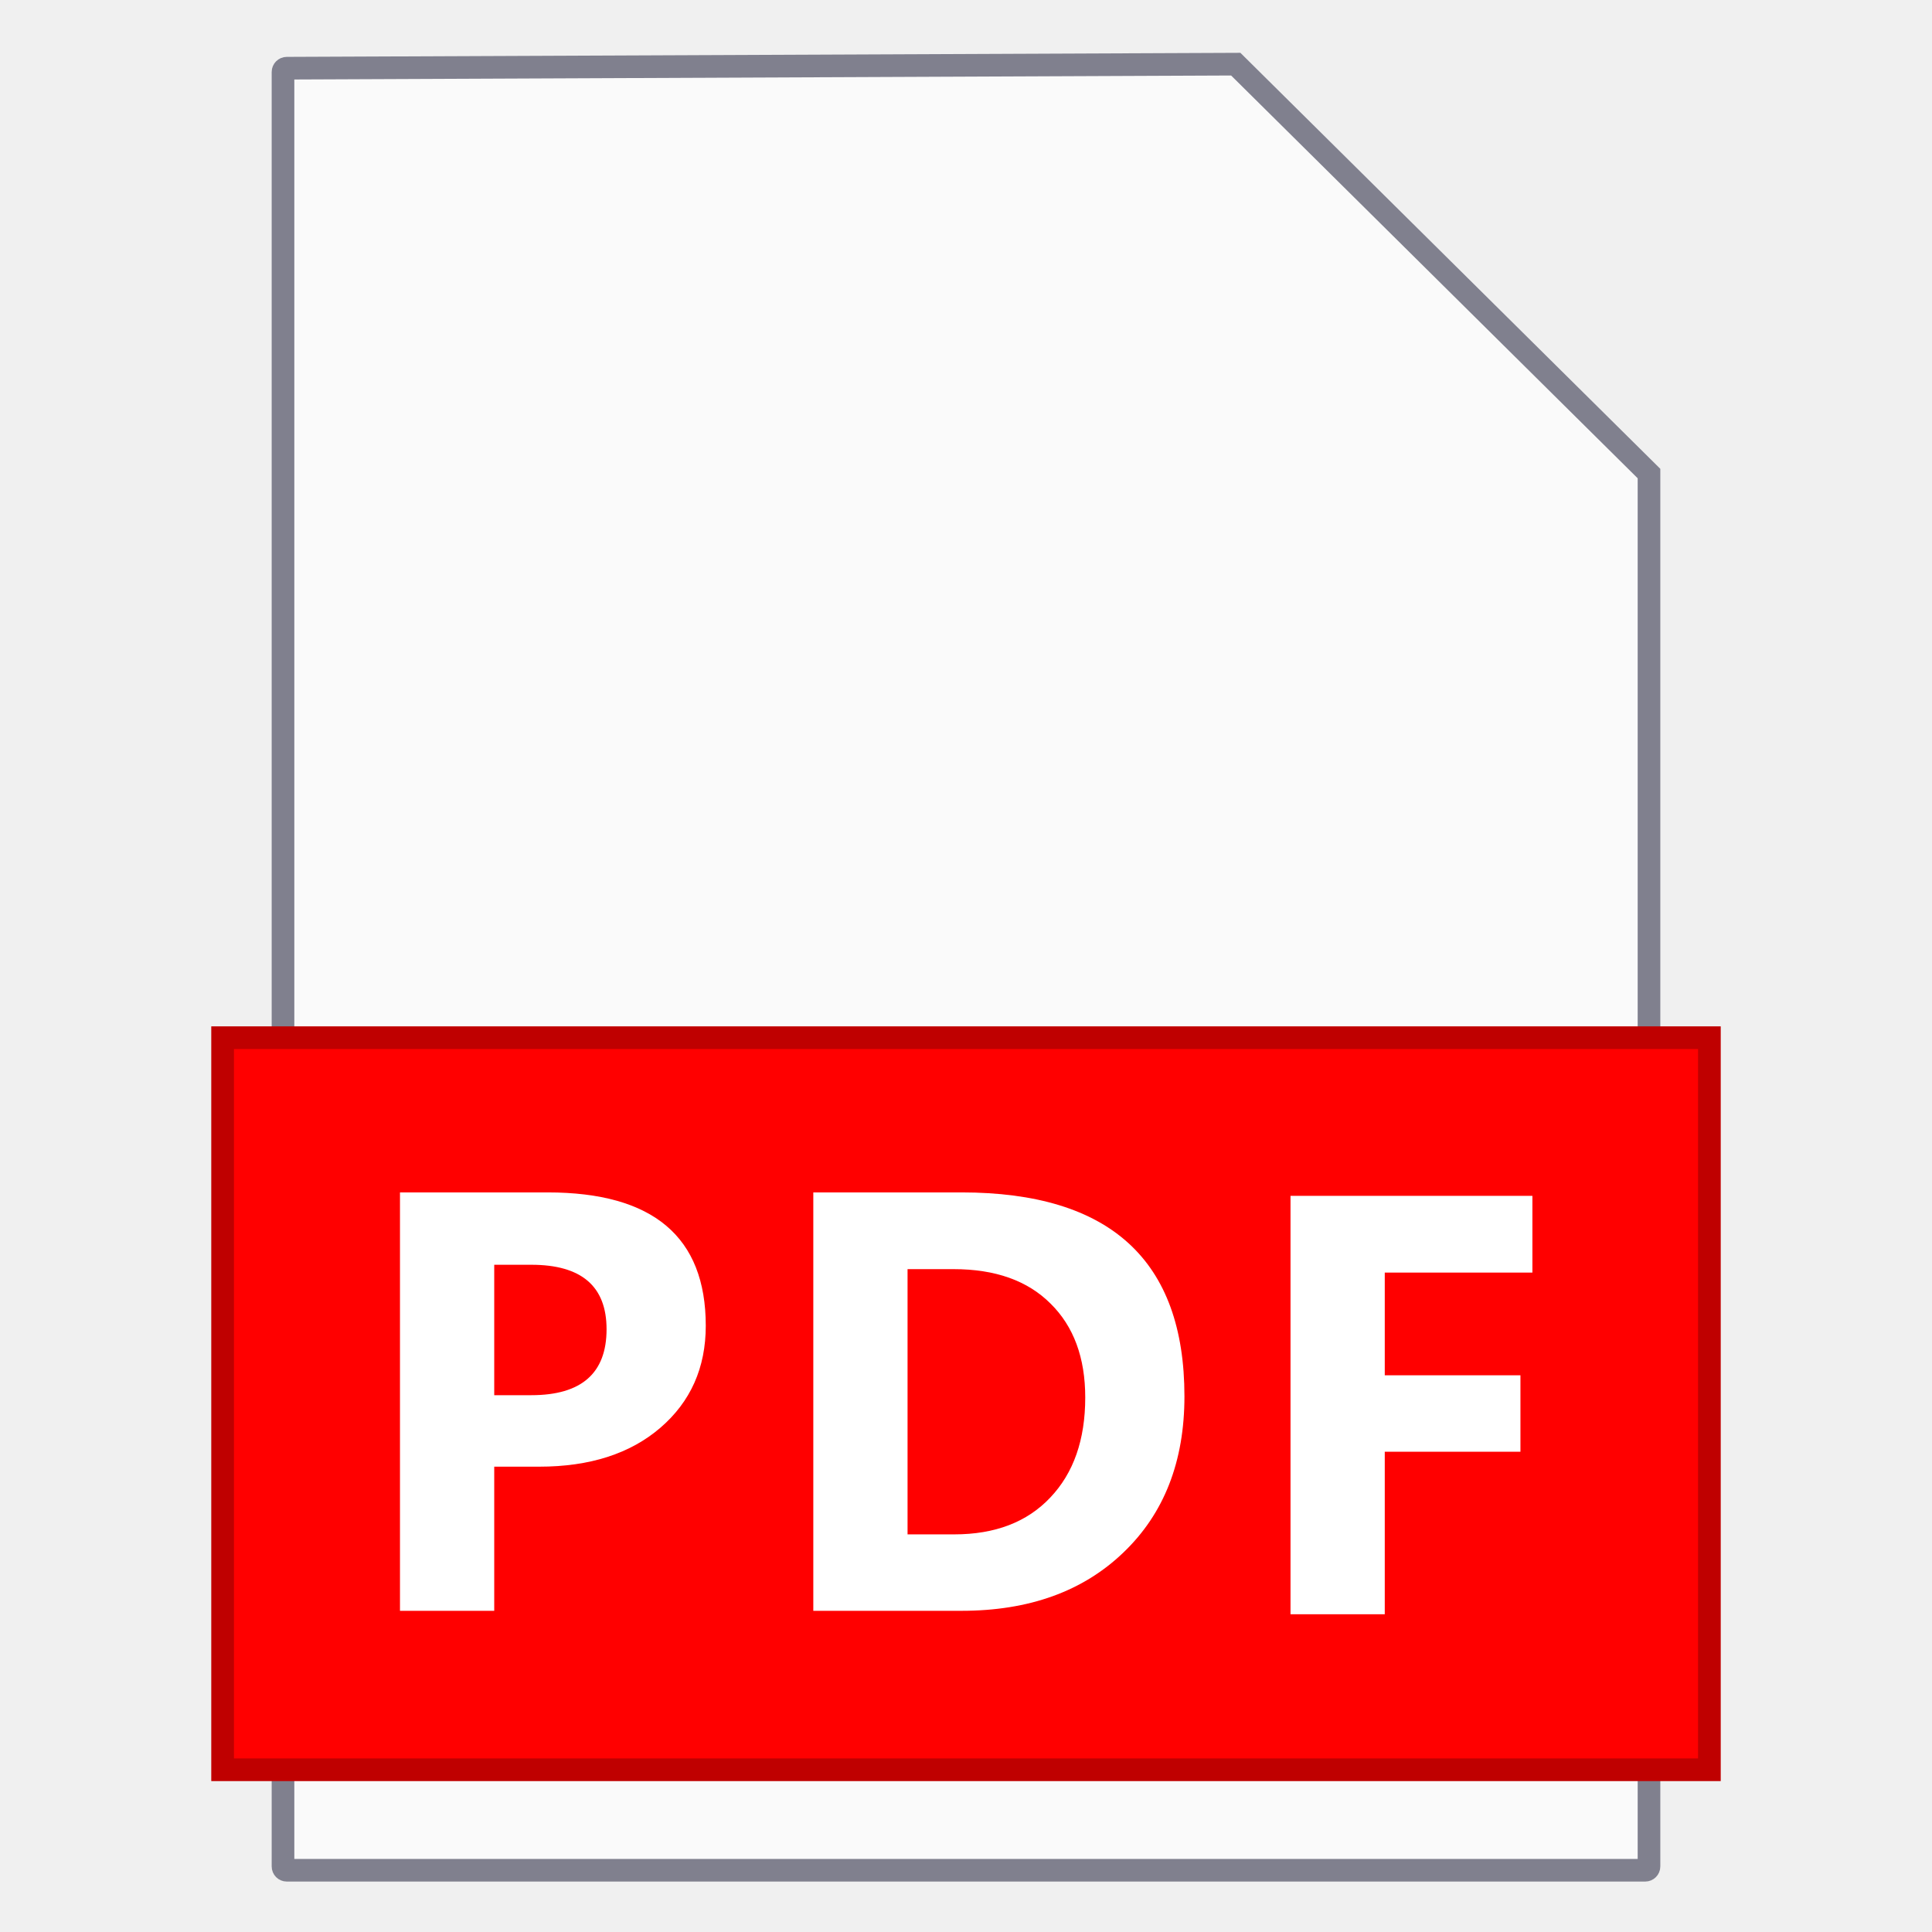
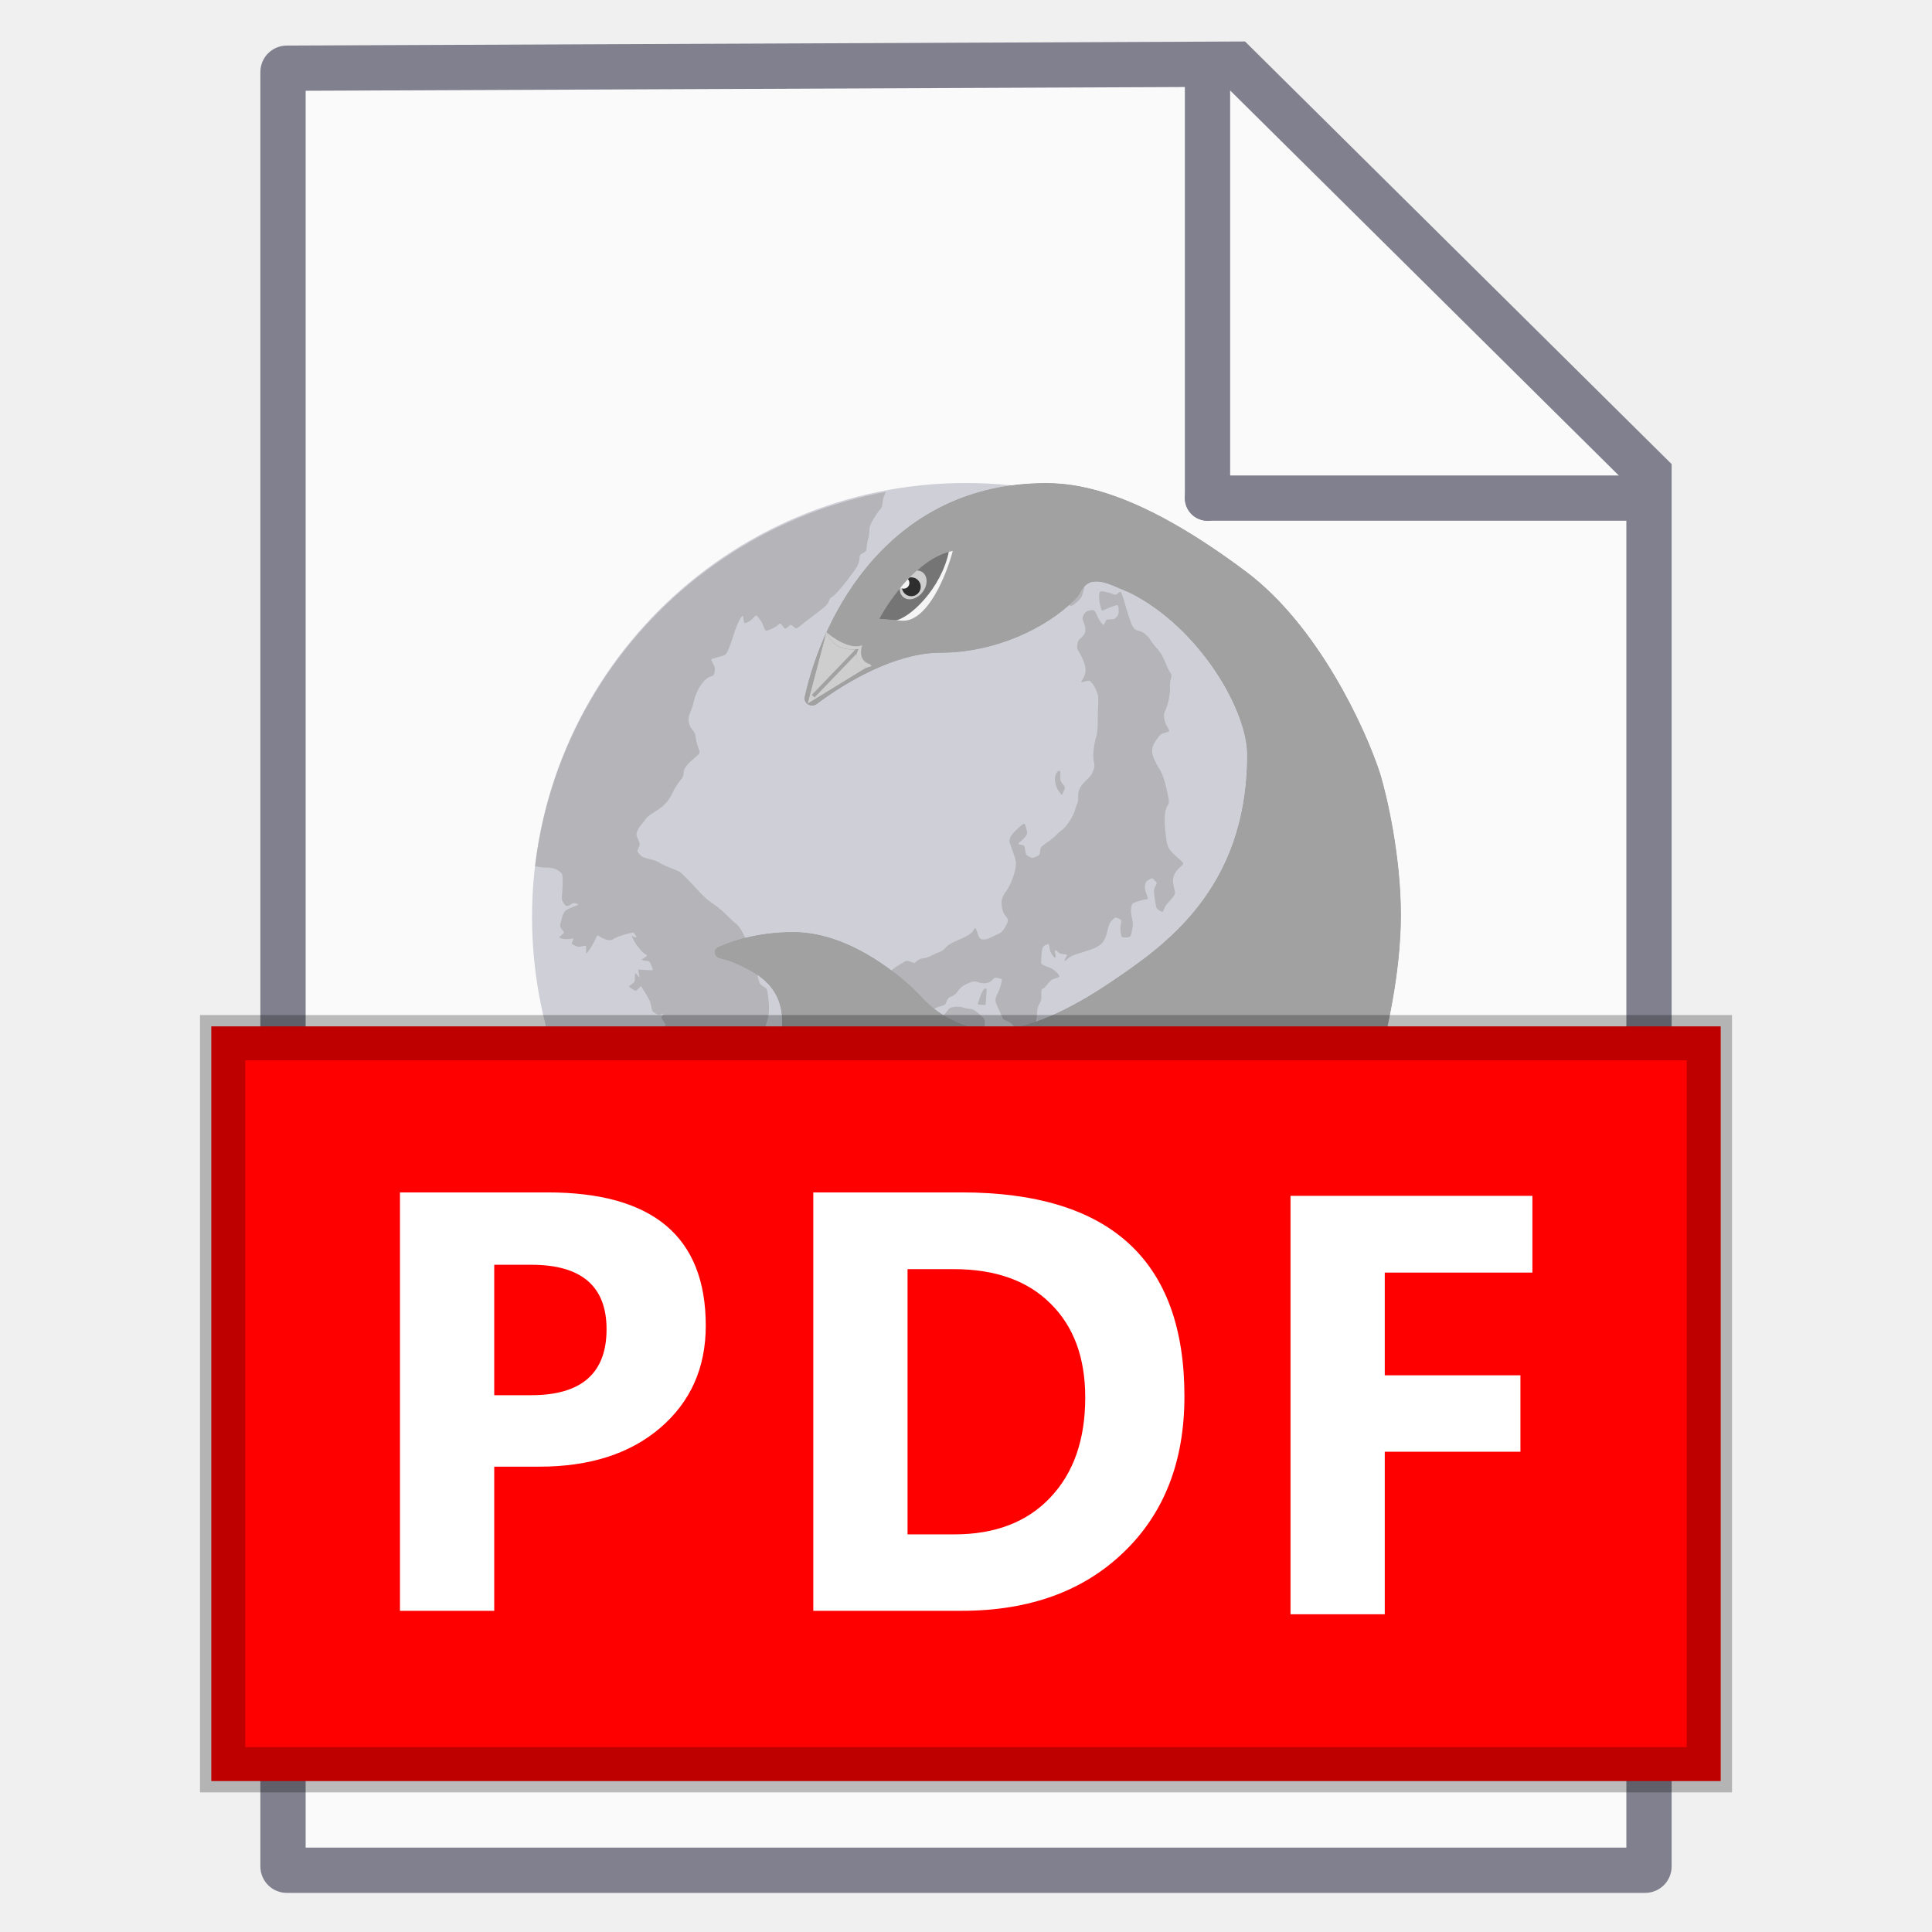
- <svg xmlns="http://www.w3.org/2000/svg" width="256" height="256" viewBox="0 0 256 256" fill="none">
-   <path d="M37.5 9.537C37.5 9.262 37.723 9.038 37.998 9.037L163.745 8.502L218.5 62.747V247.317C218.5 247.593 218.276 247.817 218 247.817H38C37.724 247.817 37.5 247.593 37.5 247.317V9.537Z" fill="#FAFAFA" stroke="#80808E" stroke-width="3" />
-   <path d="M228 136H28V236H228V136Z" fill="#FF0000" />
-   <path d="M226.5 137.5H29.5V234.5H226.5V137.5Z" stroke="black" stroke-opacity="0.25" stroke-width="3" />
-   <path d="M65.488 194.342V213.441H53V158H72.563C86.533 158 93.518 163.889 93.518 175.668C93.518 181.236 91.507 185.746 87.486 189.2C83.491 192.628 78.143 194.342 71.442 194.342H65.488ZM65.488 167.588V184.87H70.398C77.048 184.87 80.373 181.957 80.373 176.132C80.373 170.436 77.048 167.588 70.398 167.588H65.488Z" fill="white" />
-   <path d="M107.767 213.441V158H127.407C147.099 158 156.945 167.008 156.945 185.025C156.945 193.659 154.251 200.554 148.864 205.709C143.503 210.864 136.351 213.441 127.407 213.441H107.767ZM120.255 168.168V203.312H126.441C131.853 203.312 136.093 201.688 139.16 198.44C142.253 195.193 143.8 190.772 143.8 185.179C143.8 179.896 142.266 175.746 139.199 172.73C136.158 169.689 131.879 168.168 126.363 168.168H120.255Z" fill="white" />
-   <path d="M203.051 168.624H183.488V182.233H201.466V192.362H183.488V213.897H171V158.456H203.051V168.624Z" fill="white" />
+ <svg xmlns="http://www.w3.org/2000/svg" width="128" height="128" viewBox="0 0 128 128" fill="none">
+   <path d="M18.75 4.769C18.75 4.631 18.861 4.519 18.999 4.519L81.873 4.251L109.25 31.373V123.659C109.25 123.797 109.138 123.909 109 123.909H19C18.862 123.909 18.75 123.797 18.75 123.659V4.769Z" fill="#FAFAFA" stroke="#80808E" stroke-width="3" />
+   <circle cx="64" cy="60.75" r="28.75" fill="#CFCFD8" />
+   <mask id="mask0_3015_2" style="mask-type:alpha" maskUnits="userSpaceOnUse" x="35" y="32" width="58" height="58">
+     <ellipse cx="64" cy="60.799" rx="28.75" ry="28.701" fill="#432545" />
+   </mask>
+   <g mask="url(#mask0_3015_2)">
+     <g opacity="0.5">
+       <path d="M48.955 25.335C53.254 24.184 57.595 24.149 61.684 25.057C61.675 25.195 61.671 25.324 61.674 25.434C61.679 25.642 61.635 25.86 61.558 26.004C61.486 26.14 61.443 26.339 61.455 26.48C61.467 26.618 61.421 26.833 61.347 26.984C61.276 27.128 61.115 27.541 60.987 27.902C60.86 28.262 60.613 28.824 60.438 29.15C60.263 29.476 59.962 30.033 59.77 30.389C59.577 30.744 59.336 31.237 59.233 31.486C59.131 31.734 58.922 32.166 58.77 32.446C58.57 32.813 58.488 33.047 58.473 33.287C58.458 33.527 58.411 33.658 58.306 33.759C58.226 33.835 58.033 34.112 57.878 34.374C57.653 34.752 57.596 34.909 57.601 35.137C57.605 35.295 57.57 35.537 57.524 35.675C57.478 35.813 57.434 36.06 57.426 36.224C57.412 36.498 57.392 36.532 57.185 36.639C56.984 36.742 56.956 36.786 56.937 37.025C56.907 37.384 56.848 37.49 56.216 38.331C55.702 39.015 55.224 39.534 55.072 39.575C55.033 39.585 54.966 39.688 54.923 39.804C54.826 40.06 54.75 40.133 53.909 40.771C53.544 41.048 53.137 41.365 53.004 41.476C52.85 41.604 52.741 41.66 52.706 41.629L52.695 41.618C52.514 41.458 52.443 41.395 52.381 41.402C52.342 41.407 52.305 41.441 52.246 41.496L52.24 41.502C52.029 41.698 51.994 41.697 51.856 41.483C51.721 41.272 51.683 41.269 51.49 41.446C51.417 41.514 51.217 41.626 51.045 41.695C50.861 41.771 50.785 41.801 50.737 41.776C50.703 41.759 50.682 41.716 50.647 41.644C50.599 41.546 50.546 41.414 50.529 41.351C50.513 41.288 50.41 41.12 50.301 40.98C50.196 40.843 50.147 40.779 50.098 40.779C50.055 40.779 50.012 40.828 49.932 40.921C49.837 41.03 49.658 41.166 49.533 41.222C49.306 41.324 49.306 41.324 49.261 41.034C49.236 40.871 49.225 40.799 49.201 40.794C49.182 40.789 49.155 40.825 49.108 40.889C48.965 41.08 48.721 41.65 48.594 42.093C48.537 42.288 48.406 42.661 48.301 42.922C48.206 43.16 48.158 43.278 48.074 43.353C47.989 43.428 47.868 43.46 47.627 43.522C47.361 43.592 47.134 43.665 47.123 43.685C47.111 43.705 47.166 43.835 47.244 43.973C47.368 44.191 47.381 44.258 47.345 44.493C47.308 44.741 47.287 44.767 47.082 44.822C46.658 44.936 46.15 45.677 45.973 46.442C45.908 46.726 45.794 47.079 45.721 47.228C45.541 47.592 45.605 48.048 45.88 48.361C46.036 48.538 46.071 48.621 46.094 48.87C46.109 49.034 46.184 49.332 46.26 49.533C46.326 49.707 46.361 49.798 46.343 49.876C46.323 49.96 46.242 50.029 46.071 50.172C45.5 50.652 45.294 50.924 45.288 51.209C45.284 51.405 45.229 51.525 45.041 51.744C44.907 51.9 44.686 52.258 44.55 52.54C44.269 53.124 43.963 53.441 43.312 53.825C43.084 53.96 42.85 54.148 42.791 54.243C42.732 54.338 42.597 54.515 42.491 54.635C42.386 54.755 42.262 54.952 42.217 55.073C42.142 55.272 42.148 55.321 42.279 55.618C42.417 55.93 42.418 55.953 42.312 56.173C42.257 56.286 42.229 56.343 42.236 56.396C42.243 56.452 42.288 56.503 42.379 56.607C42.523 56.77 42.65 56.831 43.023 56.913C43.279 56.969 43.571 57.075 43.672 57.148C43.773 57.221 44.094 57.372 44.384 57.483C44.675 57.595 44.985 57.734 45.075 57.793C45.164 57.852 45.548 58.236 45.928 58.647C46.707 59.489 46.825 59.597 47.383 59.975C47.602 60.123 47.972 60.443 48.207 60.686C48.442 60.929 48.68 61.149 48.737 61.176C48.911 61.26 49.244 61.795 49.495 62.395C49.744 62.992 49.936 63.611 50.184 64.618C50.278 65 50.311 65.134 50.392 65.222C50.435 65.269 50.492 65.304 50.581 65.356C50.663 65.406 50.719 65.439 50.759 65.486C50.841 65.582 50.859 65.736 50.914 66.207C50.998 66.931 50.937 67.425 50.688 68.057C50.592 68.302 50.592 68.302 49.912 68.458C49.232 68.614 49.232 68.614 49.195 68.859C49.164 69.059 49.107 69.141 48.877 69.312C48.519 69.577 48.195 69.664 47.908 69.574C47.716 69.513 47.656 69.521 47.473 69.629C47.356 69.698 47.226 69.838 47.184 69.942C47.106 70.129 47.106 70.129 47.349 70.17C47.464 70.189 47.525 70.199 47.53 70.222C47.536 70.248 47.475 70.29 47.346 70.378C47.164 70.502 47.046 70.545 46.898 70.541C46.787 70.538 46.68 70.54 46.66 70.546C46.641 70.551 46.686 70.687 46.761 70.847C46.898 71.141 46.953 71.672 46.849 71.7C46.778 71.719 46.477 71.444 46.448 71.334C46.433 71.279 46.435 71.173 46.452 71.096C46.48 70.966 46.472 70.963 46.33 71.042C46.116 71.162 45.909 71.544 45.878 71.876C45.864 72.031 45.831 72.162 45.806 72.169C45.781 72.176 45.681 72.114 45.584 72.031C45.498 71.958 45.454 71.921 45.423 71.93C45.391 71.939 45.374 72.002 45.338 72.131C45.256 72.43 45.103 72.738 45.026 72.758C44.994 72.767 44.949 72.64 44.918 72.449C44.89 72.276 44.877 72.195 44.831 72.149C44.79 72.109 44.723 72.095 44.598 72.07C44.466 72.043 44.399 72.029 44.388 71.996C44.376 71.962 44.421 71.907 44.514 71.797C44.614 71.677 44.671 71.585 44.64 71.592C44.609 71.599 44.508 71.569 44.416 71.525C44.283 71.461 44.258 71.424 44.294 71.343C44.33 71.26 44.32 71.252 44.237 71.3C44.154 71.348 44.109 71.312 43.989 71.107C43.864 70.891 43.847 70.817 43.869 70.578C43.883 70.425 43.85 70.131 43.794 69.924C43.647 69.374 43.669 69.073 43.87 68.897C44.045 68.744 43.983 68.667 43.736 68.731C43.665 68.75 43.6 68.74 43.592 68.71C43.581 68.669 44.017 67.972 44.098 67.9C44.105 67.894 44.04 67.782 43.952 67.652C43.797 67.422 43.796 67.412 43.895 67.271C43.996 67.126 43.996 67.126 43.819 67.195C43.683 67.248 43.589 67.234 43.422 67.139C43.216 67.022 43.2 66.995 43.148 66.675C43.104 66.405 43.03 66.234 42.791 65.845C42.625 65.576 42.482 65.349 42.472 65.342C42.463 65.334 42.381 65.406 42.29 65.501C42.213 65.582 42.172 65.625 42.125 65.632C42.071 65.641 42.01 65.603 41.878 65.521C41.696 65.408 41.65 65.354 41.704 65.317C42.054 65.07 42.061 65.061 42.058 64.775C42.057 64.618 42.071 64.485 42.089 64.48C42.107 64.476 42.182 64.548 42.255 64.642C42.316 64.721 42.349 64.763 42.361 64.758C42.376 64.751 42.362 64.68 42.333 64.526C42.303 64.369 42.285 64.238 42.294 64.236C42.302 64.233 42.516 64.247 42.77 64.266C43.023 64.285 43.239 64.286 43.249 64.269C43.259 64.251 43.214 64.11 43.15 63.955C43.04 63.69 43.019 63.673 42.787 63.658C42.566 63.643 42.433 63.564 42.569 63.528C42.598 63.52 42.685 63.467 42.762 63.41C42.826 63.363 42.861 63.337 42.861 63.312C42.86 63.282 42.812 63.251 42.706 63.185C42.49 63.05 42.101 62.554 41.939 62.206C41.833 61.982 41.833 61.982 41.987 62.062C42.18 62.162 42.211 62.111 42.077 61.911C42.046 61.864 42.024 61.831 41.995 61.812C41.924 61.768 41.807 61.8 41.415 61.908C41.109 61.993 40.771 62.121 40.666 62.192C40.498 62.305 40.442 62.314 40.216 62.263C40.074 62.231 39.873 62.143 39.768 62.068C39.579 61.931 39.579 61.931 39.442 62.236C39.367 62.404 39.202 62.696 39.074 62.884C38.933 63.091 38.878 63.172 38.853 63.163C38.837 63.157 38.834 63.113 38.829 63.039C38.822 62.937 38.821 62.802 38.827 62.739C38.837 62.641 38.802 62.635 38.575 62.696C38.365 62.752 38.264 62.742 38.078 62.644C37.844 62.522 37.844 62.522 37.937 62.343C37.978 62.264 38 62.219 37.987 62.198C37.971 62.172 37.896 62.182 37.725 62.206C37.558 62.23 37.327 62.219 37.213 62.181C37.112 62.148 37.06 62.131 37.055 62.105C37.05 62.078 37.097 62.041 37.192 61.966L37.21 61.952C37.302 61.879 37.349 61.842 37.355 61.798C37.362 61.751 37.321 61.697 37.236 61.584L37.22 61.563C37.081 61.38 37.081 61.368 37.208 60.896C37.353 60.356 37.409 60.298 37.982 60.079C38.374 59.929 38.374 59.929 38.187 59.864C38.028 59.81 37.972 59.818 37.818 59.922C37.575 60.084 37.482 60.063 37.328 59.809C37.213 59.618 37.204 59.548 37.244 59.178C37.269 58.949 37.285 58.57 37.279 58.336C37.269 57.911 37.269 57.91 37.082 57.745C36.886 57.572 36.513 57.466 36.155 57.481C36.038 57.486 35.829 57.465 35.69 57.434C35.556 57.404 35.493 57.391 35.447 57.412C35.405 57.432 35.377 57.48 35.324 57.572C35.261 57.678 35.195 57.77 35.176 57.775C35.157 57.78 35.076 57.661 34.995 57.51C34.86 57.257 34.828 57.234 34.588 57.218C34.366 57.202 34.315 57.172 34.247 57.015C34.166 56.829 34.166 56.829 34.065 57.027C33.842 57.465 33.274 57.77 32.757 57.731C32.525 57.714 32.511 57.722 32.382 57.939C32.291 58.092 32.168 58.199 31.998 58.272C31.827 58.346 31.622 58.524 31.354 58.833C31.138 59.081 30.93 59.293 30.892 59.303C30.855 59.313 30.74 59.428 30.637 59.559C30.533 59.69 30.364 59.864 30.259 59.947C30.155 60.029 30.056 60.133 29.965 60.255C29.902 60.04 29.842 59.825 29.784 59.607C25.761 44.594 34.344 29.25 48.955 25.335Z" fill="#999999" />
+       <path d="M32.443 66.188C32.511 66.311 32.58 66.433 32.65 66.554C32.697 66.403 32.727 66.261 32.713 66.21C32.707 66.188 32.59 66.182 32.443 66.188Z" fill="#999999" />
+       <path d="M59.596 80.448C59.513 80.457 59.429 80.466 59.346 80.475C59.345 80.434 59.345 80.391 59.347 80.344C59.353 80.144 59.388 80.007 59.432 80.01C59.489 80.014 59.553 80.208 59.596 80.448Z" fill="#999999" />
+       <path d="M78.115 35.855C76.384 33.493 74.317 31.439 72.008 29.749C72.023 30.058 72.07 30.482 72.117 30.729C72.208 31.211 72.208 31.211 71.983 31.596C71.765 31.97 71.761 31.991 71.846 32.306C71.898 32.502 72.012 32.737 72.132 32.896C72.241 33.041 72.29 33.107 72.3 33.178C72.308 33.236 72.289 33.297 72.254 33.409C72.211 33.545 72.106 33.725 72.02 33.809C71.872 33.952 71.851 33.958 71.631 33.915C71.498 33.889 71.259 33.906 71.071 33.956C70.834 34.018 70.694 34.021 70.568 33.965C70.441 33.909 70.302 33.912 70.059 33.976L70.019 33.986L70.018 33.986C69.882 34.022 69.802 34.043 69.783 34.09C69.756 34.158 69.854 34.281 70.093 34.581L70.144 34.644C70.315 34.859 70.376 34.936 70.375 35.011C70.374 35.053 70.353 35.094 70.32 35.158C70.138 35.513 69.583 36.246 69.407 36.364C69.232 36.482 69.229 36.494 69.294 36.892C69.331 37.116 69.367 37.423 69.376 37.575C69.389 37.83 69.405 37.859 69.597 37.981C69.71 38.053 69.916 38.138 70.054 38.169C70.222 38.208 70.353 38.291 70.452 38.421C70.586 38.599 70.597 38.641 70.572 38.908C70.556 39.069 70.544 39.334 70.544 39.495C70.544 39.766 70.56 39.806 70.731 39.984C70.948 40.21 71.007 40.198 71.403 39.839C71.644 39.62 71.687 39.536 71.793 39.087L71.796 39.07C71.858 38.809 71.89 38.673 71.974 38.602C72.067 38.525 72.224 38.527 72.554 38.532L72.574 38.532C72.942 38.537 72.963 38.531 73.112 38.377C73.328 38.153 73.31 38.085 73.021 38.035C72.882 38.01 72.592 37.884 72.377 37.753C72.005 37.528 71.97 37.52 71.693 37.594C71.359 37.683 71.07 37.598 70.751 37.315C70.66 37.234 70.612 37.191 70.591 37.138C70.569 37.08 70.578 37.009 70.598 36.86C70.647 36.488 70.873 36.258 71.232 36.213C71.441 36.187 71.564 36.227 71.914 36.434C72.171 36.585 72.273 36.646 72.344 36.62C72.391 36.602 72.425 36.547 72.48 36.455C72.556 36.328 72.776 36.044 72.968 35.823C73.295 35.448 73.342 35.415 73.696 35.317C73.982 35.238 74.124 35.23 74.276 35.284C74.486 35.358 75.109 35.51 75.97 35.695C76.634 35.838 77.573 35.934 77.918 35.895C78.015 35.884 78.078 35.877 78.115 35.855Z" fill="#999999" />
+       <path d="M72.893 40.118C72.838 39.912 72.805 39.617 72.819 39.461C72.843 39.206 72.861 39.178 73.004 39.176C73.148 39.174 73.508 39.267 73.816 39.385C73.908 39.42 73.968 39.398 74.104 39.279C74.276 39.129 74.276 39.129 74.599 40.227C74.983 41.527 75.08 41.71 75.424 41.788C75.739 41.859 76.015 42.08 76.255 42.453C76.359 42.614 76.513 42.816 76.597 42.901C76.85 43.156 77.065 43.512 77.241 43.968C77.333 44.205 77.462 44.471 77.529 44.56C77.638 44.705 77.642 44.748 77.567 44.993C77.522 45.143 77.499 45.383 77.516 45.526C77.557 45.865 77.379 46.764 77.216 47.042C77.05 47.324 77.102 47.764 77.349 48.175C77.434 48.315 77.477 48.386 77.459 48.432C77.442 48.478 77.363 48.499 77.205 48.542C76.916 48.619 76.869 48.656 76.624 48.998C76.275 49.486 76.244 49.809 76.493 50.353C76.585 50.554 76.707 50.784 76.764 50.864C76.981 51.169 77.156 51.657 77.316 52.402C77.478 53.156 77.479 53.177 77.356 53.371C77.134 53.72 77.106 54.322 77.258 55.505C77.341 56.154 77.414 56.279 78.021 56.818C78.3 57.065 78.403 57.156 78.393 57.23C78.387 57.273 78.343 57.311 78.272 57.37C77.754 57.806 77.617 58.206 77.778 58.808C77.873 59.163 77.871 59.204 77.742 59.394C77.666 59.506 77.522 59.674 77.422 59.766C77.322 59.859 77.194 60.052 77.137 60.195C77.035 60.455 77.035 60.455 76.816 60.324C76.746 60.282 76.699 60.254 76.663 60.214C76.588 60.128 76.569 59.991 76.509 59.56L76.509 59.559C76.43 58.991 76.434 58.905 76.545 58.717C76.669 58.507 76.669 58.507 76.507 58.331C76.404 58.219 76.316 58.173 76.265 58.205C76.221 58.232 76.121 58.289 76.043 58.332C75.826 58.451 75.792 58.824 75.96 59.241C76.033 59.422 76.066 59.504 76.039 59.547C76.017 59.581 75.955 59.589 75.841 59.603C75.703 59.621 75.453 59.687 75.287 59.751C74.993 59.865 74.984 59.875 74.942 60.164C74.915 60.35 74.934 60.589 74.994 60.81C75.062 61.064 75.071 61.257 75.026 61.507C74.922 62.085 74.907 62.106 74.58 62.109C74.297 62.111 74.297 62.111 74.245 61.768C74.216 61.58 74.223 61.338 74.26 61.231C74.338 61.006 74.288 60.909 74.053 60.828C73.897 60.774 73.873 60.782 73.696 60.946C73.557 61.074 73.478 61.236 73.405 61.543C73.166 62.538 72.986 62.706 71.757 63.078C71.084 63.282 70.928 63.349 70.751 63.512C70.512 63.733 70.474 63.707 70.622 63.426C70.672 63.332 70.698 63.283 70.683 63.257C70.668 63.229 70.606 63.227 70.478 63.222C70.317 63.216 70.179 63.161 70.085 63.066C69.907 62.888 69.844 62.939 69.916 63.205C69.994 63.497 69.908 63.53 69.724 63.28C69.613 63.128 69.555 62.979 69.533 62.792C69.505 62.556 69.489 62.528 69.396 62.558C69.05 62.672 69.026 62.74 68.978 63.76C68.972 63.885 69.046 63.93 69.534 64.101C69.798 64.194 70.14 64.501 70.191 64.691C70.199 64.72 70.076 64.778 69.919 64.821C69.68 64.885 69.598 64.944 69.425 65.175C69.31 65.328 69.187 65.461 69.15 65.471C69.007 65.512 68.966 65.633 68.991 65.945C69.011 66.191 68.983 66.322 68.872 66.493C68.786 66.626 68.724 66.832 68.72 66.993C68.712 67.423 68.605 67.869 68.475 68.019C68.312 68.206 68.006 68.276 67.619 68.215C67.354 68.174 67.265 68.125 67.129 67.948C67.033 67.824 66.858 67.694 66.716 67.642C66.58 67.593 66.465 67.539 66.46 67.522C66.455 67.506 66.324 67.214 66.169 66.874C66.014 66.532 65.945 66.379 65.951 66.23C65.957 66.109 66.013 65.992 66.114 65.779C66.3 65.389 66.424 64.894 66.346 64.857C66.336 64.852 66.234 64.827 66.118 64.801C65.92 64.757 65.9 64.764 65.739 64.932C65.528 65.153 65.185 65.204 64.795 65.072C64.568 64.995 64.493 64.999 64.249 65.099C63.843 65.267 63.614 65.427 63.492 65.627C63.369 65.829 63.156 65.999 62.959 66.052C62.87 66.076 62.788 66.175 62.725 66.336C62.635 66.565 62.603 66.591 62.322 66.666C61.925 66.772 61.764 66.896 61.559 67.251C61.345 67.622 61.159 67.757 60.803 67.8C60.577 67.828 60.494 67.866 60.391 67.992C60.321 68.079 60.156 68.222 60.026 68.309C59.908 68.389 59.849 68.429 59.797 68.42C59.746 68.411 59.702 68.352 59.614 68.235C59.492 68.072 59.416 68.018 59.364 68.058C59.322 68.088 59.232 68.145 59.163 68.184C59.066 68.239 59.045 68.312 59.066 68.511C59.091 68.753 59.066 69.918 59.033 70.041C59.025 70.072 58.927 70.02 58.815 69.925C58.671 69.803 58.537 69.752 58.36 69.752C58.222 69.752 57.995 69.741 57.856 69.727C57.619 69.703 57.579 69.718 57.217 69.965C56.752 70.283 56.721 70.293 56.474 70.197C56.383 70.162 56.335 70.143 56.299 70.157C56.26 70.173 56.236 70.23 56.187 70.352C56.137 70.474 56.114 70.531 56.085 70.534C56.059 70.536 56.03 70.497 55.976 70.425C55.911 70.339 55.789 70.054 55.705 69.793C55.609 69.498 55.573 69.386 55.6 69.295C55.617 69.239 55.657 69.191 55.722 69.113C55.857 68.952 55.943 68.903 56.126 68.88C56.45 68.84 56.64 68.668 56.828 68.247C56.917 68.048 57.108 67.755 57.253 67.596C57.625 67.187 58.756 65.076 58.772 64.761C58.782 64.554 58.826 64.482 59.066 64.281C59.341 64.053 59.902 63.701 60.06 63.659C60.103 63.647 60.238 63.68 60.359 63.732C60.576 63.824 60.583 63.823 60.745 63.671C60.867 63.556 60.977 63.509 61.176 63.488C61.337 63.471 61.566 63.393 61.749 63.293C61.916 63.202 62.131 63.105 62.225 63.079C62.319 63.053 62.463 62.968 62.543 62.889C62.624 62.811 62.747 62.692 62.818 62.625C62.889 62.558 63.208 62.394 63.527 62.261C64.096 62.023 64.421 61.806 64.51 61.605C64.585 61.436 64.652 61.465 64.722 61.697C64.857 62.146 64.937 62.245 65.169 62.245C65.305 62.245 65.484 62.194 65.654 62.106C65.803 62.03 66.034 61.919 66.167 61.86C66.359 61.775 66.452 61.677 66.611 61.392C66.831 60.997 66.832 60.922 66.615 60.679C66.423 60.463 66.307 59.948 66.375 59.611C66.403 59.468 66.507 59.25 66.606 59.124C66.866 58.794 67.153 58.132 67.256 57.623C67.353 57.146 67.338 57.055 67.027 56.207C66.855 55.739 66.85 55.697 66.93 55.486C66.983 55.343 67.173 55.119 67.45 54.871C67.885 54.48 67.885 54.48 67.985 54.853C68.08 55.206 68.077 55.237 67.934 55.428C67.851 55.539 67.709 55.681 67.619 55.744C67.413 55.887 67.427 55.943 67.678 55.978C67.871 56.006 67.876 56.013 67.92 56.319C67.961 56.608 67.98 56.639 68.177 56.752C68.368 56.86 68.415 56.861 68.638 56.763C68.867 56.662 68.888 56.632 68.911 56.383C68.936 56.123 68.954 56.101 69.378 55.812C69.621 55.646 69.888 55.429 69.972 55.33C70.056 55.23 70.213 55.09 70.321 55.018C70.629 54.813 71.092 54.124 71.213 53.689C71.273 53.477 71.35 53.262 71.385 53.21C71.421 53.159 71.442 52.97 71.434 52.791C71.415 52.388 71.548 52.101 71.924 51.737C72.282 51.392 72.326 51.33 72.448 51.015C72.522 50.824 72.529 50.693 72.474 50.487C72.385 50.158 72.458 49.347 72.619 48.851C72.69 48.635 72.731 48.277 72.728 47.903C72.725 47.572 72.738 47.041 72.756 46.723C72.784 46.228 72.769 46.093 72.656 45.799C72.583 45.609 72.447 45.367 72.355 45.261C72.194 45.076 72.176 45.071 71.887 45.147C71.731 45.188 71.656 45.208 71.64 45.184C71.625 45.163 71.661 45.106 71.73 44.995C71.963 44.62 71.981 44.287 71.793 43.811C71.706 43.59 71.569 43.313 71.488 43.196C71.355 43.001 71.344 42.955 71.379 42.697C71.408 42.472 71.459 42.38 71.621 42.258C71.925 42.028 71.987 41.725 71.817 41.29C71.693 40.969 71.692 40.936 71.8 40.731C71.879 40.582 71.971 40.499 72.091 40.467C72.453 40.372 72.521 40.402 72.648 40.709C72.778 41.027 73.042 41.416 73.114 41.397C73.14 41.39 73.191 41.307 73.227 41.212C73.29 41.049 73.31 41.038 73.577 41.032C73.831 41.026 73.876 41.006 73.998 40.854C74.102 40.724 74.129 40.607 74.112 40.362C74.101 40.217 74.095 40.137 74.055 40.107C74.006 40.071 73.907 40.108 73.689 40.188C73.469 40.269 73.223 40.37 73.142 40.414C72.994 40.493 72.994 40.493 72.893 40.118Z" fill="#999999" />
+       <path d="M69.947 51.299C69.828 51.587 69.91 52.075 70.133 52.403C70.233 52.55 70.329 52.666 70.347 52.661C70.364 52.657 70.425 52.543 70.481 52.408C70.531 52.288 70.557 52.227 70.549 52.17C70.542 52.111 70.498 52.056 70.409 51.943C70.25 51.744 70.235 51.698 70.251 51.466C70.26 51.324 70.258 51.172 70.246 51.127C70.21 50.992 70.031 51.094 69.947 51.299Z" fill="#999999" />
+       <path d="M49.29 69.548C49.285 69.53 49.319 69.423 49.365 69.31C49.415 69.188 49.496 69.098 49.566 69.087C49.665 69.073 49.693 69.109 49.733 69.307C49.76 69.437 49.765 69.573 49.745 69.61C49.709 69.674 49.309 69.62 49.29 69.548Z" fill="#999999" />
+       <path d="M64.951 66.009C64.852 66.271 64.776 66.504 64.781 66.528C64.791 66.575 65.281 66.606 65.3 66.56C65.31 66.535 65.341 66.071 65.365 65.581C65.369 65.498 65.339 65.477 65.25 65.501C65.168 65.523 65.073 65.685 64.951 66.009Z" fill="#999999" />
+       <path d="M51.544 69.798C51.552 69.627 51.595 69.45 51.64 69.404C51.684 69.358 51.743 69.314 51.77 69.305C51.84 69.284 51.957 69.981 51.944 70.335C51.938 70.474 51.936 70.546 51.911 70.554C51.886 70.563 51.835 70.499 51.73 70.366C51.536 70.12 51.529 70.097 51.544 69.798Z" fill="#999999" />
+       <path d="M62.75 66.989C62.665 67.115 62.495 67.28 62.371 67.354C62.248 67.429 62.148 67.499 62.151 67.508C62.154 67.518 62.194 67.582 62.242 67.65C62.483 67.999 62.492 68.061 62.329 68.231C62.027 68.547 61.773 68.648 61.248 68.658C60.986 68.663 60.728 68.679 60.676 68.692C60.613 68.709 60.566 68.86 60.535 69.142C60.51 69.376 60.498 69.603 60.51 69.646C60.541 69.763 59.958 70.739 59.669 71.052C59.403 71.341 59.377 71.465 59.633 71.227C59.685 71.177 59.719 71.146 59.759 71.135C59.833 71.114 59.927 71.166 60.196 71.314C60.44 71.448 60.539 71.503 60.58 71.587C60.608 71.646 60.608 71.718 60.608 71.841C60.607 71.997 60.607 72.072 60.641 72.124C60.672 72.173 60.733 72.202 60.85 72.257C60.984 72.321 61.172 72.47 61.267 72.59C61.35 72.694 61.394 72.748 61.447 72.763C61.505 72.779 61.575 72.75 61.721 72.689C61.875 72.625 62.023 72.533 62.051 72.486C62.115 72.373 62.414 71.014 62.392 70.931C62.383 70.896 62.375 70.758 62.376 70.624C62.376 70.434 62.415 70.351 62.556 70.239C62.655 70.161 62.816 70.008 62.914 69.9C63.055 69.742 63.143 69.696 63.351 69.668C63.661 69.626 64.003 69.715 64.28 69.909C64.39 69.986 64.49 70.033 64.501 70.013C64.511 69.992 64.59 69.711 64.675 69.387C64.763 69.052 64.922 68.652 65.045 68.457C65.208 68.197 65.258 68.046 65.253 67.826C65.247 67.562 65.229 67.519 65.055 67.347C64.677 66.975 64.485 66.853 64.258 66.841C64.132 66.834 63.922 66.79 63.791 66.743C63.647 66.692 63.425 66.678 63.228 66.708C62.929 66.755 62.891 66.777 62.75 66.989Z" fill="#999999" />
+       <path d="M51.885 71.097C51.849 71.378 51.78 71.34 51.61 70.947L51.608 70.943C51.548 70.804 51.52 70.738 51.539 70.713C51.557 70.691 51.613 70.701 51.72 70.72L51.723 70.721C51.916 70.755 51.925 70.776 51.885 71.097Z" fill="#999999" />
+       <path d="M55.45 70.845C55.178 71.074 54.979 71.381 54.951 71.617C54.934 71.753 54.862 71.86 54.712 71.971C54.565 72.08 54.48 72.203 54.445 72.357C54.395 72.583 54.394 72.583 54.156 72.562C53.93 72.543 53.917 72.549 53.918 72.679C53.919 72.754 53.943 72.906 53.972 73.015C53.995 73.105 54.008 73.154 53.991 73.184C53.969 73.221 53.9 73.228 53.747 73.245C53.503 73.271 53.477 73.286 53.533 73.364C53.568 73.413 53.641 73.554 53.695 73.677C53.772 73.85 53.863 73.933 54.095 74.043C54.261 74.121 54.425 74.225 54.46 74.275C54.512 74.348 54.506 74.355 54.432 74.311C54.273 74.217 54.162 74.296 54.107 74.543C54.054 74.78 54.054 74.78 54.287 74.925C54.5 75.057 54.52 75.088 54.518 75.289C54.514 75.704 54.565 75.693 54.866 75.214C54.998 75.004 55.053 74.918 55.114 74.913C55.157 74.909 55.204 74.946 55.283 75.007C55.505 75.179 55.509 75.179 55.748 74.99C55.927 74.849 55.927 74.849 55.751 74.533C55.653 74.359 55.494 74.159 55.397 74.09C55.241 73.977 55.219 73.932 55.208 73.695C55.201 73.549 55.2 73.421 55.205 73.412C55.21 73.403 55.311 73.428 55.43 73.467C55.582 73.516 55.685 73.605 55.776 73.767C55.846 73.893 55.998 74.056 56.112 74.13C56.227 74.204 56.355 74.341 56.398 74.434C56.62 74.916 56.514 76.197 56.224 76.531C56.158 76.607 56.119 76.653 56.105 76.705C56.085 76.782 56.12 76.875 56.208 77.104C56.288 77.316 56.492 77.706 56.662 77.972C56.86 78.284 56.931 78.394 56.922 78.497C56.917 78.553 56.888 78.607 56.843 78.691C56.78 78.808 56.749 78.867 56.753 78.923C56.757 78.98 56.797 79.035 56.878 79.146C57.019 79.338 57.062 79.36 57.219 79.318C57.319 79.292 57.46 79.271 57.534 79.272C57.655 79.273 57.663 79.244 57.624 78.977C57.574 78.634 57.55 78.137 57.581 78.082C57.612 78.025 57.874 78.244 58.114 78.528C58.297 78.746 58.326 78.814 58.337 79.055C58.343 79.207 58.362 79.339 58.379 79.349C58.396 79.359 58.53 79.319 58.677 79.261C59.03 79.121 59.163 78.816 59.076 78.346C59.044 78.17 59.029 78.09 59.059 78.065C59.084 78.044 59.139 78.06 59.24 78.089C59.463 78.155 59.463 78.155 59.538 77.702C59.601 77.319 59.593 77.148 59.482 76.587C59.352 75.926 59.288 74.837 59.35 74.341C59.368 74.196 59.443 73.919 59.516 73.726C59.728 73.162 59.748 72.97 59.629 72.604C59.53 72.297 59.511 72.275 59.336 72.264C59.232 72.258 59.029 72.19 58.884 72.114C58.739 72.038 58.507 71.972 58.369 71.967C58.118 71.957 58.118 71.957 58.248 71.694C58.319 71.549 58.389 71.333 58.404 71.213C58.429 71.004 58.421 70.99 58.201 70.858C58.081 70.787 58.024 70.753 57.98 70.765C57.939 70.777 57.91 70.827 57.852 70.925C57.754 71.094 57.681 71.143 57.433 71.209C56.992 71.327 56.656 71.235 56.482 70.948C56.391 70.797 56.278 70.702 56.141 70.659C55.885 70.58 55.706 70.629 55.45 70.845Z" fill="#999999" />
+       <path d="M53.266 73.743C53.207 74.085 53.134 74.066 53.154 73.713C53.165 73.531 53.197 73.434 53.24 73.46C53.282 73.485 53.292 73.593 53.266 73.743Z" fill="#999999" />
+       <path d="M52.486 74.737C52.538 74.854 52.603 75.015 52.631 75.095C52.658 75.175 52.66 75.103 52.636 74.935C52.587 74.598 52.538 74.486 52.45 74.509C52.414 74.519 52.428 74.608 52.486 74.737Z" fill="#999999" />
+       <path d="M51.883 76.243C51.771 76.094 51.77 76.066 51.877 75.864C51.941 75.744 51.999 75.645 52.006 75.643C52.029 75.636 52.364 75.972 52.375 76.012C52.386 76.052 52.1 76.377 52.039 76.394C52.02 76.4 51.949 76.332 51.883 76.243Z" fill="#999999" />
+       <path d="M55.289 75.848C55.283 76.098 55.293 76.117 55.487 76.239C55.599 76.309 55.71 76.362 55.733 76.356C55.756 76.349 55.788 76.209 55.803 76.043C55.819 75.876 55.826 75.801 55.794 75.752C55.769 75.712 55.718 75.689 55.626 75.647C55.342 75.517 55.295 75.546 55.289 75.848Z" fill="#999999" />
+     </g>
+   </g>
+   <mask id="mask1_3015_2" style="mask-type:alpha" maskUnits="userSpaceOnUse" x="36" y="32" width="57" height="62">
+     <path d="M52.57 61.75C50.228 61.75 48.537 62.313 47.552 62.769C47.221 62.922 47.337 63.404 47.692 63.486C48.107 63.581 48.603 63.739 49.125 64C50.25 64.562 51.82 65.375 51.82 67.75C51.82 70.5 49.125 72.125 46.82 72.625C44.675 73.09 42.252 74.275 40.63 75.765C40.413 75.965 40.796 76.507 41.08 76.423C42.101 76.122 43.483 75.875 45.195 75.875C48.495 75.875 51.486 76.792 52.57 77.25C53.945 77.583 55.195 78.25 49.195 78.25C44.117 78.25 39.218 82.846 36.544 86.203C36.36 86.434 36.79 86.882 37.055 86.751C38.087 86.241 39.541 85.75 41.32 85.75C44.289 85.75 45.361 86.353 46.598 87.25C47.135 87.639 48.325 88.7 48.625 89C48.75 89.125 51.503 91.556 53.75 92.25C59.823 94.124 66.318 92.532 72.019 89.722C73.114 89.183 74.335 88.57 75.695 87.875C84.5 83.375 90.166 74.125 91.32 70.375C91.82 68.75 92.82 64.525 92.82 60.625C92.82 56.725 91.903 52.75 91.445 51.25C90.487 48.292 87.37 41.475 82.57 37.875C76.125 33.041 72.07 32 69.32 32C58.926 32 54.504 40.742 53.31 46.165C53.21 46.62 53.751 46.922 54.123 46.642C56.073 45.172 59.355 43.25 62.32 43.25C65.92 43.25 69.32 41.625 71.195 39.75C71.36 39.585 71.47 39.43 71.544 39.286C72.253 37.909 73.438 38.707 74.875 39.286C79.5 41.625 82.625 47.07 82.625 50C82.625 59 77.019 62.75 73.5 65.125C71.833 66.25 68.52 68.25 65.82 68.25C63.12 68.25 61.309 66.363 61 66C60.68 65.625 56.87 61.75 52.57 61.75Z" fill="#F5F5F5" />
+   </mask>
+   <g mask="url(#mask1_3015_2)">
+     <path d="M52.57 61.75C50.228 61.75 48.537 62.313 47.552 62.769C47.221 62.922 47.337 63.404 47.692 63.486C48.107 63.581 48.603 63.739 49.125 64C50.25 64.562 51.82 65.375 51.82 67.75C51.82 70.5 49.125 72.125 46.82 72.625C44.675 73.09 42.252 74.275 40.63 75.765C40.413 75.965 40.796 76.507 41.08 76.423C42.101 76.122 43.483 75.875 45.195 75.875C48.495 75.875 51.486 76.792 52.57 77.25C53.945 77.583 55.195 78.25 49.195 78.25C44.117 78.25 39.218 82.846 36.544 86.203C36.36 86.434 36.79 86.882 37.055 86.751C38.087 86.241 39.541 85.75 41.32 85.75C44.289 85.75 45.361 86.353 46.598 87.25C47.135 87.639 48.325 88.7 48.625 89C48.75 89.125 51.503 91.556 53.75 92.25C59.823 94.124 66.318 92.532 72.019 89.722C73.114 89.183 74.335 88.57 75.695 87.875C84.5 83.375 90.166 74.125 91.32 70.375C91.82 68.75 92.82 64.525 92.82 60.625C92.82 56.725 91.903 52.75 91.445 51.25C90.487 48.292 87.37 41.475 82.57 37.875C76.125 33.041 72.07 32 69.32 32C58.926 32 54.504 40.742 53.31 46.165C53.21 46.62 53.751 46.922 54.123 46.642C56.073 45.172 59.355 43.25 62.32 43.25C65.92 43.25 69.32 41.625 71.195 39.75C71.36 39.585 71.47 39.43 71.544 39.286C72.253 37.909 73.438 38.707 74.875 39.286C79.5 41.625 82.625 47.07 82.625 50C82.625 59 77.019 62.75 73.5 65.125C71.833 66.25 68.52 68.25 65.82 68.25C63.12 68.25 61.309 66.363 61 66C60.68 65.625 56.87 61.75 52.57 61.75Z" fill="#757575" />
+     <path d="M52.57 61.75C50.228 61.75 48.537 62.313 47.552 62.769C47.221 62.922 47.337 63.404 47.692 63.486C48.107 63.581 48.603 63.739 49.125 64C50.25 64.562 51.82 65.375 51.82 67.75C51.82 70.5 49.125 72.125 46.82 72.625C44.675 73.09 42.252 74.275 40.63 75.765C40.413 75.965 40.796 76.507 41.08 76.423C42.101 76.122 43.483 75.875 45.195 75.875C48.495 75.875 51.486 76.792 52.57 77.25C53.945 77.583 55.195 78.25 49.195 78.25C44.117 78.25 39.218 82.846 36.544 86.203C36.36 86.434 36.79 86.882 37.055 86.751C38.087 86.241 39.541 85.75 41.32 85.75C44.289 85.75 45.361 86.353 46.598 87.25C47.135 87.639 48.325 88.7 48.625 89C48.75 89.125 51.503 91.556 53.75 92.25C59.823 94.124 66.318 92.532 72.019 89.722C73.114 89.183 74.335 88.57 75.695 87.875C84.5 83.375 90.166 74.125 91.32 70.375C91.82 68.75 92.82 64.525 92.82 60.625C92.82 56.725 91.903 52.75 91.445 51.25C90.487 48.292 87.37 41.475 82.57 37.875C76.125 33.041 72.07 32 69.32 32C58.926 32 54.504 40.742 53.31 46.165C53.21 46.62 53.751 46.922 54.123 46.642C56.073 45.172 59.355 43.25 62.32 43.25C65.92 43.25 69.32 41.625 71.195 39.75C71.36 39.585 71.47 39.43 71.544 39.286C72.253 37.909 73.438 38.707 74.875 39.286C79.5 41.625 82.625 47.07 82.625 50C82.625 59 77.019 62.75 73.5 65.125C71.833 66.25 68.52 68.25 65.82 68.25C63.12 68.25 61.309 66.363 61 66C60.68 65.625 56.87 61.75 52.57 61.75Z" fill="#A1A1A1" />
+     <path d="M57.125 42.75C56.325 43.05 55.208 42.292 54.75 41.875C55.25 43.125 56.333 43.042 56.875 43C56.5 43.625 57 44.125 57.375 44.25L57.75 44.125L57.625 44C56.925 43.8 57 43.083 57.125 42.75Z" fill="#CECECE" />
+     <mask id="mask2_3015_2" style="mask-type:alpha" maskUnits="userSpaceOnUse" x="53" y="41" width="5" height="6">
+       <path d="M56.875 43C55.75 43.125 55.125 42.75 54.75 41.875L53.5 46.625L57.375 44.25C56.375 43.75 56.875 43 56.875 43Z" fill="#CECECE" />
+     </mask>
+     <g mask="url(#mask2_3015_2)">
+       <path d="M56.875 43C55.75 43.125 55.125 42.75 54.75 41.875L53.5 46.625L57.375 44.25C56.375 43.75 56.875 43 56.875 43Z" fill="#CECECE" />
+       <path d="M53.875 46.125L56.875 43L57.375 44.25L53.875 46.125Z" fill="#CECECE" />
+       <path d="M56.875 43L53.875 46.125" stroke="#A2A2A2" stroke-width="0.25" />
+       <path d="M55.5 43.731C55.5 43.5 55.25 43.25 55.038 43.25C54.743 43.481 54.731 44.179 54.761 44.5C54.909 43.885 55.375 43.75 55.5 43.731Z" fill="#CECECE" />
+       <path d="M55.5 43.481C55.5 43.25 55.25 43 55.038 43C54.743 43.231 54.731 43.929 54.761 44.25C54.909 43.635 55.375 43.5 55.5 43.481Z" fill="#CECECE" />
+     </g>
+     <mask id="mask3_3015_2" style="mask-type:alpha" maskUnits="userSpaceOnUse" x="58" y="36" width="6" height="6">
+       <path d="M63.125 36.5C60.925 36.9 58.958 39.667 58.25 41L59.75 41.125C61.45 41.225 62.708 38.083 63.125 36.5Z" fill="#999999" />
+     </mask>
+     <g mask="url(#mask3_3015_2)">
+       <path d="M63.125 36.5C60.925 36.9 58.958 39.667 58.25 41L59.75 41.125C61.45 41.225 62.708 38.083 63.125 36.5Z" fill="#757575" />
+       <path d="M62.875 36.5C62.375 39 60.25 41 59.25 41.125C59.542 41.25 60.525 41.5 60.625 41.5C60.725 41.5 62 41.417 62.625 41.375C63.208 39.75 64.35 36.5 64.25 36.5H62.875Z" fill="#F5F5F5" />
+       <path d="M63 36.5C62.5 39 60.5 41.125 59.5 41.25C59.792 41.375 60.775 41.625 60.875 41.625C60.975 41.625 62.25 41.542 62.875 41.5C63.458 39.875 64.6 36.625 64.5 36.625C64.4 36.625 63.417 36.5 63 36.5Z" fill="#F5F5F5" />
+       <ellipse cx="0.791" cy="1.037" rx="0.791" ry="1.037" transform="matrix(0.883059 0.469262 -0.53138 0.847133 60.3522 37.5)" fill="#CECECE" />
+       <circle cx="60.375" cy="38.875" r="0.625" fill="#2E2E2E" />
+       <circle cx="59.875" cy="38.625" r="0.375" fill="#F5F5F5" />
+     </g>
+   </g>
+   <path d="M114 68H14V118H114V68Z" fill="#FF0000" />
+   <path d="M113.25 68.75H14.75V117.25H113.25V68.75Z" stroke="black" stroke-opacity="0.25" stroke-width="3" />
+   <path d="M32.744 97.171V106.72H26.5V79H36.281C43.266 79 46.759 81.945 46.759 87.834C46.759 90.618 45.754 92.873 43.743 94.6C41.746 96.314 39.072 97.171 35.721 97.171H32.744ZM32.744 83.794V92.435H35.199C38.524 92.435 40.186 90.978 40.186 88.066C40.186 85.218 38.524 83.794 35.199 83.794H32.744Z" fill="white" />
+   <path d="M53.883 106.72V79H63.703C73.549 79 78.472 83.504 78.472 92.513C78.472 96.829 77.126 100.277 74.432 102.854C71.751 105.432 68.175 106.72 63.703 106.72H53.883ZM60.127 84.084V101.656H63.221C65.927 101.656 68.046 100.844 69.58 99.22C71.126 97.597 71.9 95.386 71.9 92.59C71.9 89.948 71.133 87.873 69.6 86.365C68.079 84.844 65.939 84.084 63.181 84.084H60.127Z" fill="white" />
+   <path d="M101.525 84.312H91.744V91.117H100.733V96.181H91.744V106.949H85.5V79.228H101.525V84.312Z" fill="white" />
+   <path d="M78.5 33C78.5 33.828 79.172 34.5 80 34.5C80.828 34.5 81.5 33.828 81.5 33H80H78.5ZM80 33H81.5V3H80H78.5V33H80Z" fill="#80808E" />
+   <path d="M80 31.5C79.172 31.5 78.5 32.172 78.5 33C78.5 33.828 79.172 34.5 80 34.5V33V31.5ZM109 33V31.5L80 31.5V33V34.5H109V33Z" fill="#80808E" />
</svg>
